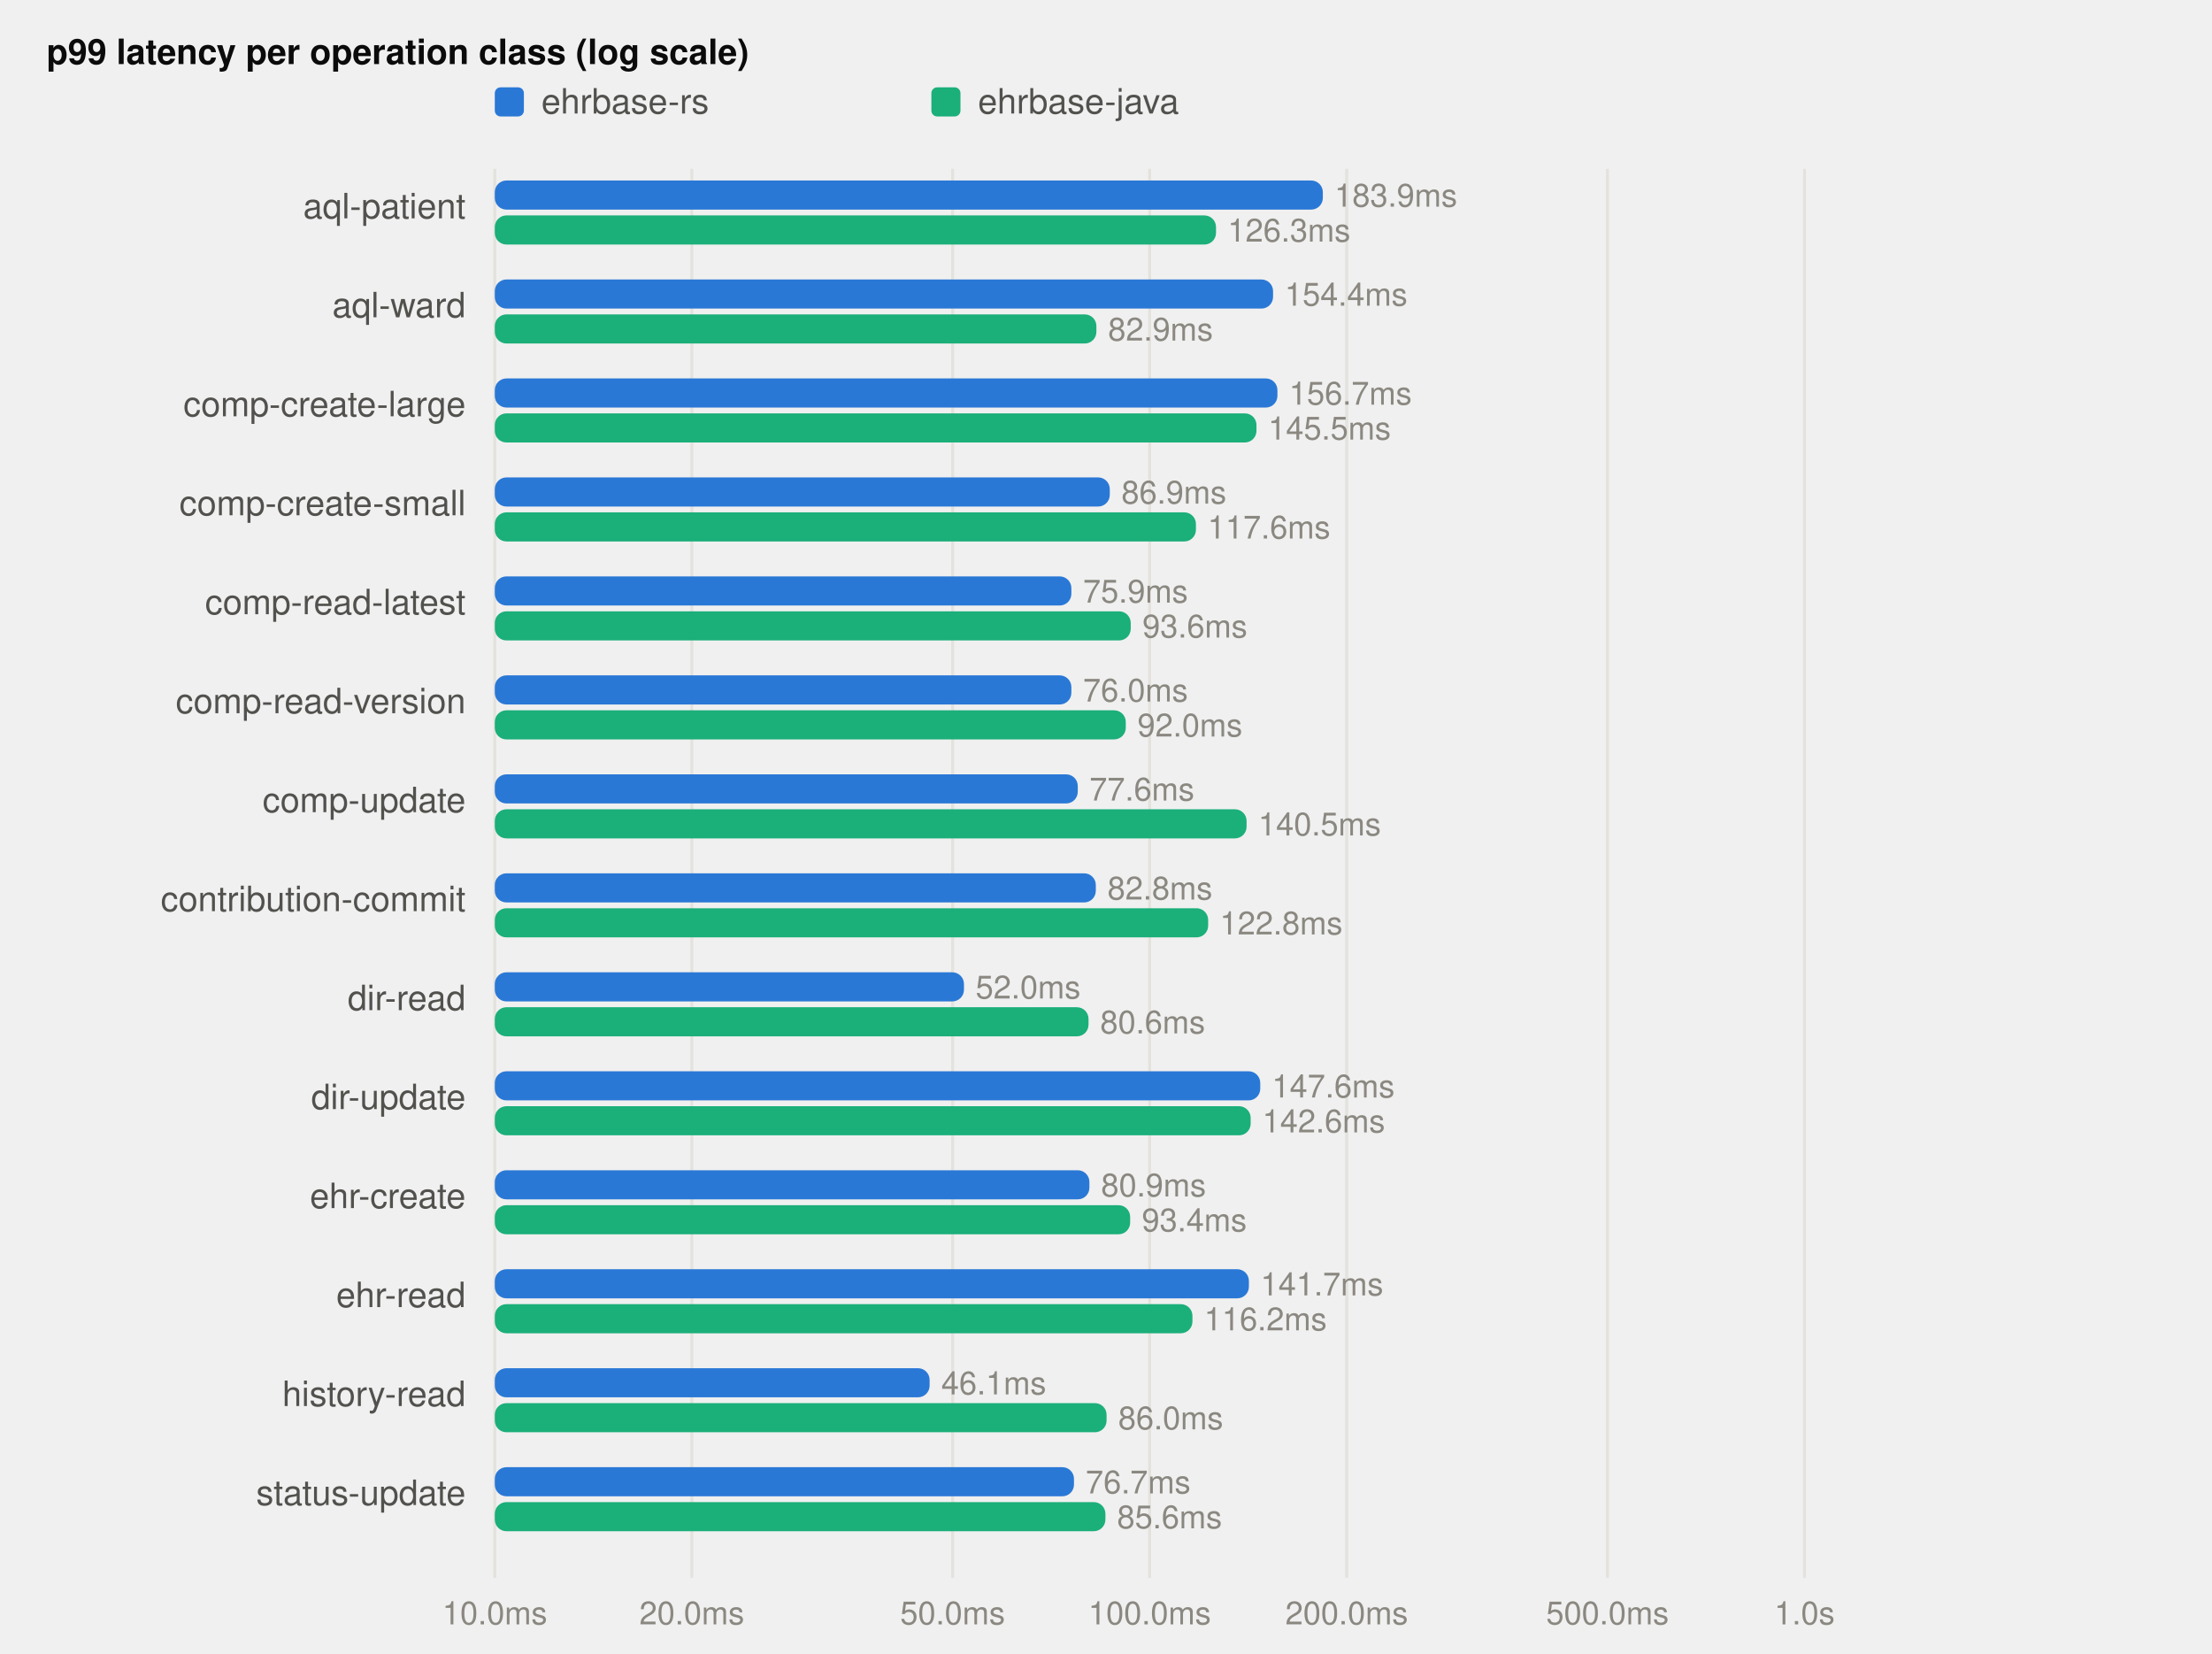
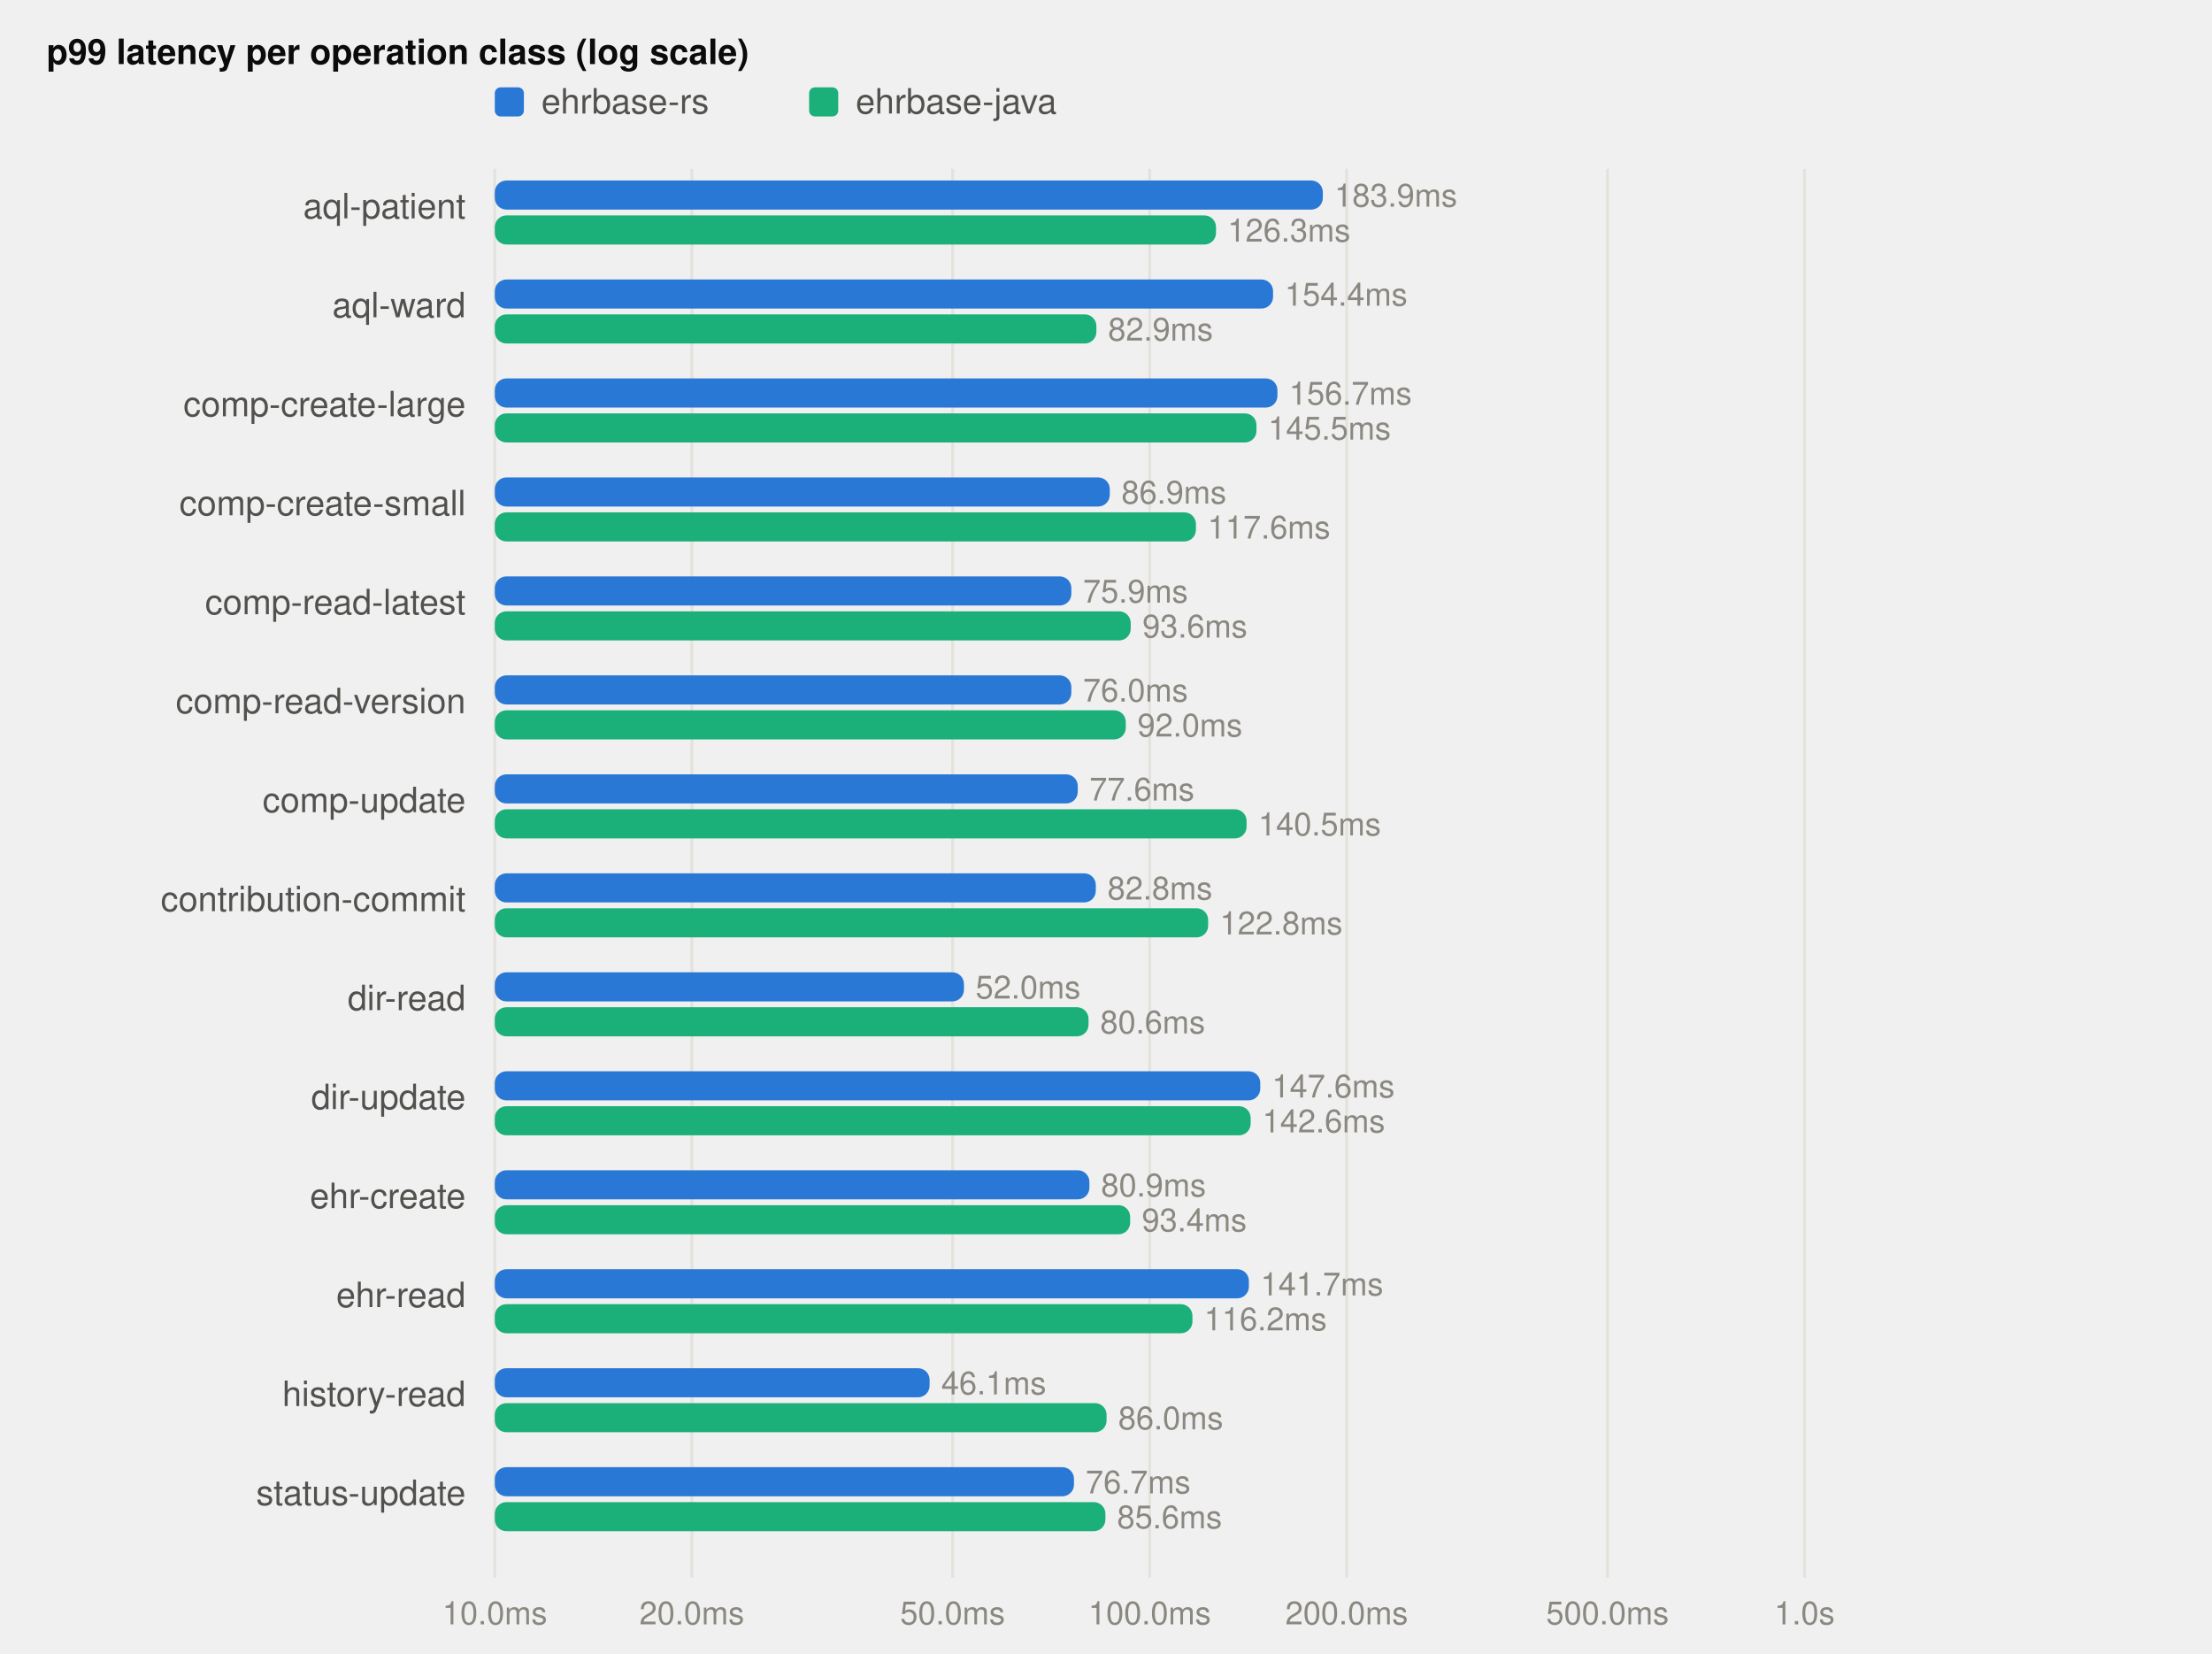
<svg xmlns="http://www.w3.org/2000/svg" viewBox="0 0 760 568" role="img" aria-label="p99 latency per operation class">
  <style>
text { fill: #52514e; font: 12px -apple-system, 'Segoe UI', Helvetica, Arial, sans-serif; }
.title { fill: #0b0b0b; font-weight: 600; }
.muted { fill: #8a8880; font-size: 11px; }
.grid { stroke: #e4e2dd; stroke-width: 1; }
.s1 { fill: #2a78d6; } .s1s { stroke: #2a78d6; }
.s2 { fill: #1baf7a; } .s2s { stroke: #1baf7a; }
@media (prefers-color-scheme: dark) {
text { fill: #c3c2b7; }
.title { fill: #ffffff; }
.muted { fill: #8f8e85; }
.grid { stroke: #3a3a38; }
.s1 { fill: #3987e5; } .s1s { stroke: #3987e5; }
.s2 { fill: #199e70; } .s2s { stroke: #199e70; }
}
</style>
  <text x="16" y="22" class="title">p99 latency per operation class (log scale)</text>
-   <rect class="s1" x="170" y="30" width="10" height="10" rx="2" />
-   <text x="186.0" y="39">ehrbase-rs</text>
-   <rect class="s2" x="320" y="30" width="10" height="10" rx="2" />
-   <text x="336.0" y="39">ehrbase-java</text>
+   <rect class="s1" x="170.0" y="30.0" width="10" height="10" rx="2" />
+   <text x="186.0" y="39.0">ehrbase-rs</text>
+   <rect class="s2" x="278.0" y="30.0" width="10" height="10" rx="2" />
+   <text x="294.0" y="39.0">ehrbase-java</text>
  <line class="grid" x1="170.0" y1="58" x2="170.0" y2="542.0" />
  <text class="muted" x="170.0" y="558.0" text-anchor="middle">10.0ms</text>
  <line class="grid" x1="237.7" y1="58" x2="237.7" y2="542.0" />
  <text class="muted" x="237.7" y="558.0" text-anchor="middle">20.0ms</text>
  <line class="grid" x1="327.3" y1="58" x2="327.3" y2="542.0" />
  <text class="muted" x="327.3" y="558.0" text-anchor="middle">50.0ms</text>
  <line class="grid" x1="395.0" y1="58" x2="395.0" y2="542.0" />
  <text class="muted" x="395.0" y="558.0" text-anchor="middle">100.0ms</text>
  <line class="grid" x1="462.7" y1="58" x2="462.7" y2="542.0" />
  <text class="muted" x="462.7" y="558.0" text-anchor="middle">200.0ms</text>
  <line class="grid" x1="552.3" y1="58" x2="552.3" y2="542.0" />
  <text class="muted" x="552.3" y="558.0" text-anchor="middle">500.0ms</text>
  <line class="grid" x1="620.0" y1="58" x2="620.0" y2="542.0" />
  <text class="muted" x="620.0" y="558.0" text-anchor="middle">1.0s</text>
  <text x="160.0" y="75.0" text-anchor="end">aql-patient</text>
  <rect class="s1" x="170" y="62.0" width="284.5" height="10" rx="4" />
  <text class="muted" x="458.5" y="71.0">183.9ms</text>
  <rect class="s2" x="170" y="74.0" width="247.8" height="10" rx="4" />
  <text class="muted" x="421.8" y="83.0">126.3ms</text>
  <text x="160.0" y="109.0" text-anchor="end">aql-ward</text>
  <rect class="s1" x="170" y="96.0" width="267.4" height="10" rx="4" />
  <text class="muted" x="441.4" y="105.0">154.4ms</text>
  <rect class="s2" x="170" y="108.0" width="206.7" height="10" rx="4" />
  <text class="muted" x="380.7" y="117.0">82.9ms</text>
  <text x="160.0" y="143.0" text-anchor="end">comp-create-large</text>
  <rect class="s1" x="170" y="130.0" width="268.9" height="10" rx="4" />
  <text class="muted" x="442.9" y="139.0">156.7ms</text>
  <rect class="s2" x="170" y="142.0" width="261.7" height="10" rx="4" />
  <text class="muted" x="435.7" y="151.0">145.5ms</text>
  <text x="160.0" y="177.0" text-anchor="end">comp-create-small</text>
  <rect class="s1" x="170" y="164.0" width="211.3" height="10" rx="4" />
  <text class="muted" x="385.3" y="173.0">86.9ms</text>
  <rect class="s2" x="170" y="176.0" width="240.9" height="10" rx="4" />
  <text class="muted" x="414.9" y="185.0">117.6ms</text>
  <text x="160.0" y="211.0" text-anchor="end">comp-read-latest</text>
  <rect class="s1" x="170" y="198.0" width="198.1" height="10" rx="4" />
  <text class="muted" x="372.1" y="207.0">75.9ms</text>
  <rect class="s2" x="170" y="210.0" width="218.5" height="10" rx="4" />
  <text class="muted" x="392.5" y="219.0">93.6ms</text>
  <text x="160.0" y="245.0" text-anchor="end">comp-read-version</text>
  <rect class="s1" x="170" y="232.0" width="198.1" height="10" rx="4" />
  <text class="muted" x="372.1" y="241.0">76.0ms</text>
  <rect class="s2" x="170" y="244.0" width="216.8" height="10" rx="4" />
  <text class="muted" x="390.8" y="253.0">92.0ms</text>
  <text x="160.0" y="279.0" text-anchor="end">comp-update</text>
  <rect class="s1" x="170" y="266.0" width="200.3" height="10" rx="4" />
  <text class="muted" x="374.3" y="275.0">77.6ms</text>
  <rect class="s2" x="170" y="278.0" width="258.3" height="10" rx="4" />
  <text class="muted" x="432.3" y="287.0">140.5ms</text>
  <text x="160.0" y="313.0" text-anchor="end">contribution-commit</text>
  <rect class="s1" x="170" y="300.0" width="206.5" height="10" rx="4" />
  <text class="muted" x="380.5" y="309.0">82.8ms</text>
  <rect class="s2" x="170" y="312.0" width="245.1" height="10" rx="4" />
  <text class="muted" x="419.1" y="321.0">122.8ms</text>
  <text x="160.0" y="347.0" text-anchor="end">dir-read</text>
  <rect class="s1" x="170" y="334.0" width="161.2" height="10" rx="4" />
  <text class="muted" x="335.2" y="343.0">52.0ms</text>
  <rect class="s2" x="170" y="346.0" width="204.0" height="10" rx="4" />
  <text class="muted" x="378.0" y="355.0">80.6ms</text>
  <text x="160.0" y="381.0" text-anchor="end">dir-update</text>
  <rect class="s1" x="170" y="368.0" width="263.0" height="10" rx="4" />
  <text class="muted" x="437.0" y="377.0">147.6ms</text>
  <rect class="s2" x="170" y="380.0" width="259.7" height="10" rx="4" />
  <text class="muted" x="433.7" y="389.0">142.6ms</text>
  <text x="160.0" y="415.0" text-anchor="end">ehr-create</text>
  <rect class="s1" x="170" y="402.0" width="204.3" height="10" rx="4" />
  <text class="muted" x="378.3" y="411.0">80.9ms</text>
  <rect class="s2" x="170" y="414.0" width="218.3" height="10" rx="4" />
  <text class="muted" x="392.3" y="423.0">93.4ms</text>
  <text x="160.0" y="449.0" text-anchor="end">ehr-read</text>
  <rect class="s1" x="170" y="436.0" width="259.1" height="10" rx="4" />
  <text class="muted" x="433.1" y="445.0">141.7ms</text>
  <rect class="s2" x="170" y="448.0" width="239.7" height="10" rx="4" />
  <text class="muted" x="413.7" y="457.0">116.2ms</text>
  <text x="160.0" y="483.0" text-anchor="end">history-read</text>
  <rect class="s1" x="170" y="470.0" width="149.4" height="10" rx="4" />
  <text class="muted" x="323.4" y="479.0">46.1ms</text>
  <rect class="s2" x="170" y="482.0" width="210.2" height="10" rx="4" />
  <text class="muted" x="384.2" y="491.0">86.0ms</text>
  <text x="160.0" y="517.0" text-anchor="end">status-update</text>
  <rect class="s1" x="170" y="504.0" width="199.0" height="10" rx="4" />
  <text class="muted" x="373.0" y="513.0">76.7ms</text>
  <rect class="s2" x="170" y="516.0" width="209.8" height="10" rx="4" />
  <text class="muted" x="383.8" y="525.0">85.6ms</text>
</svg>
